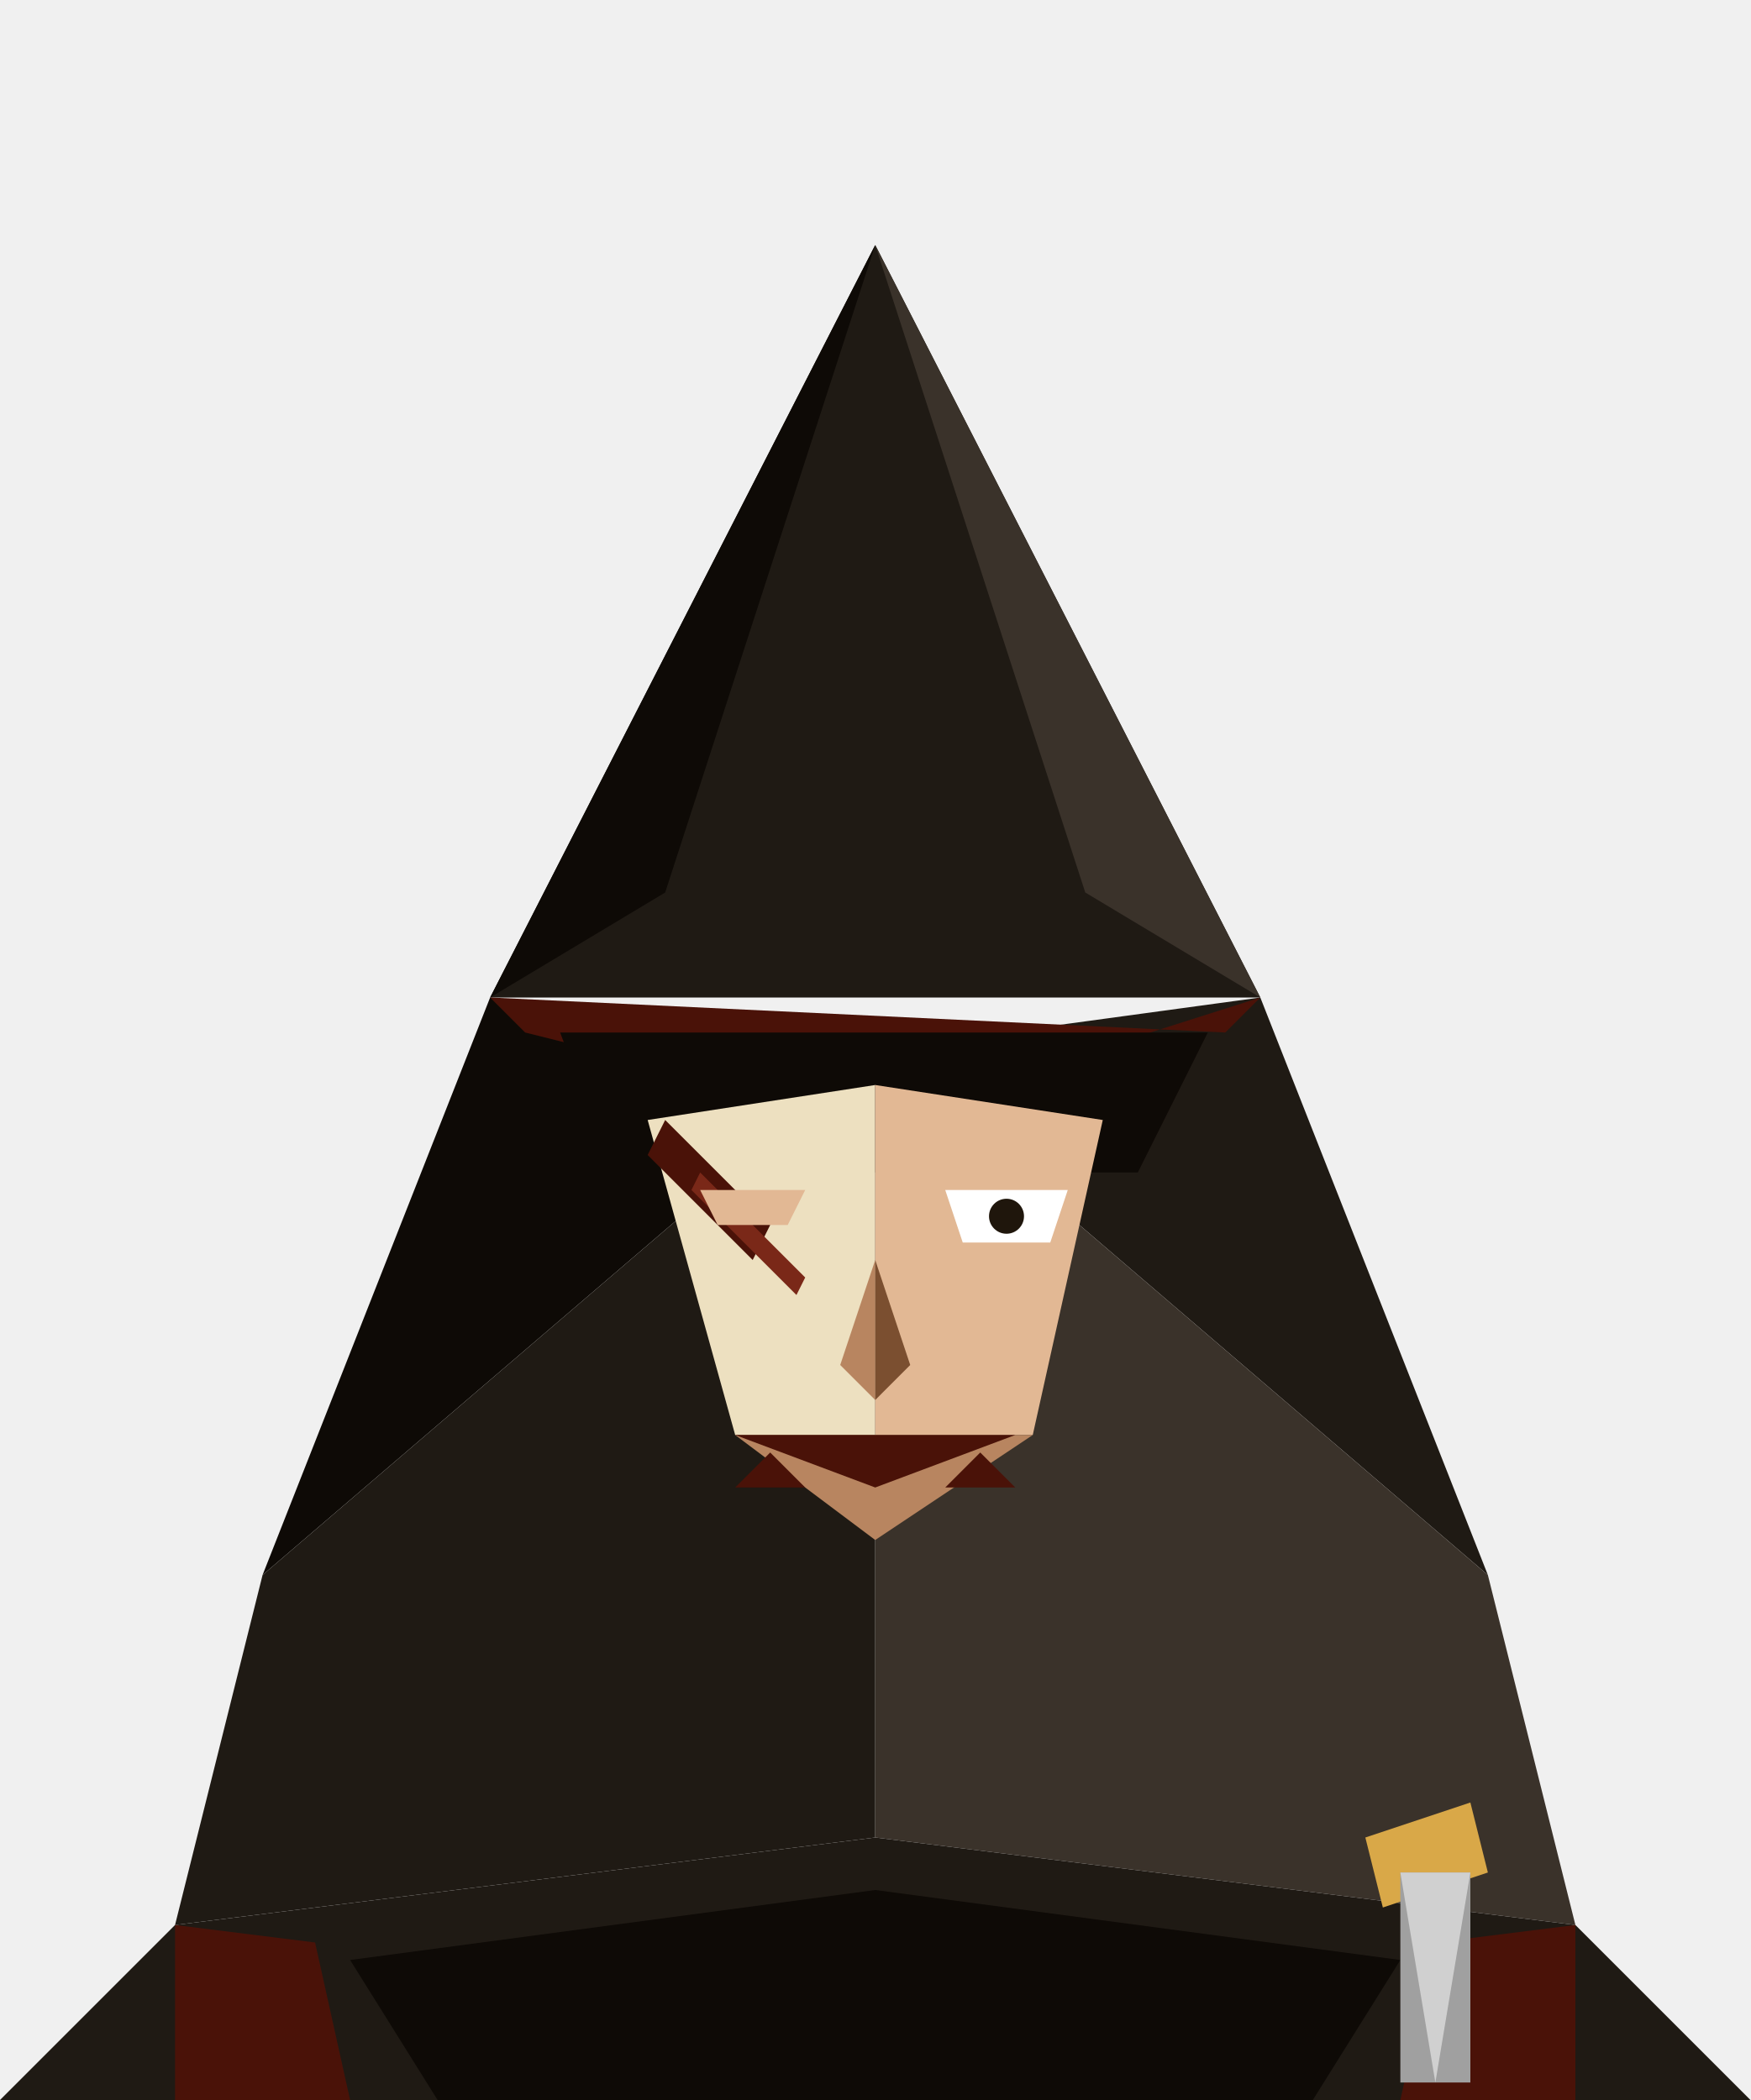
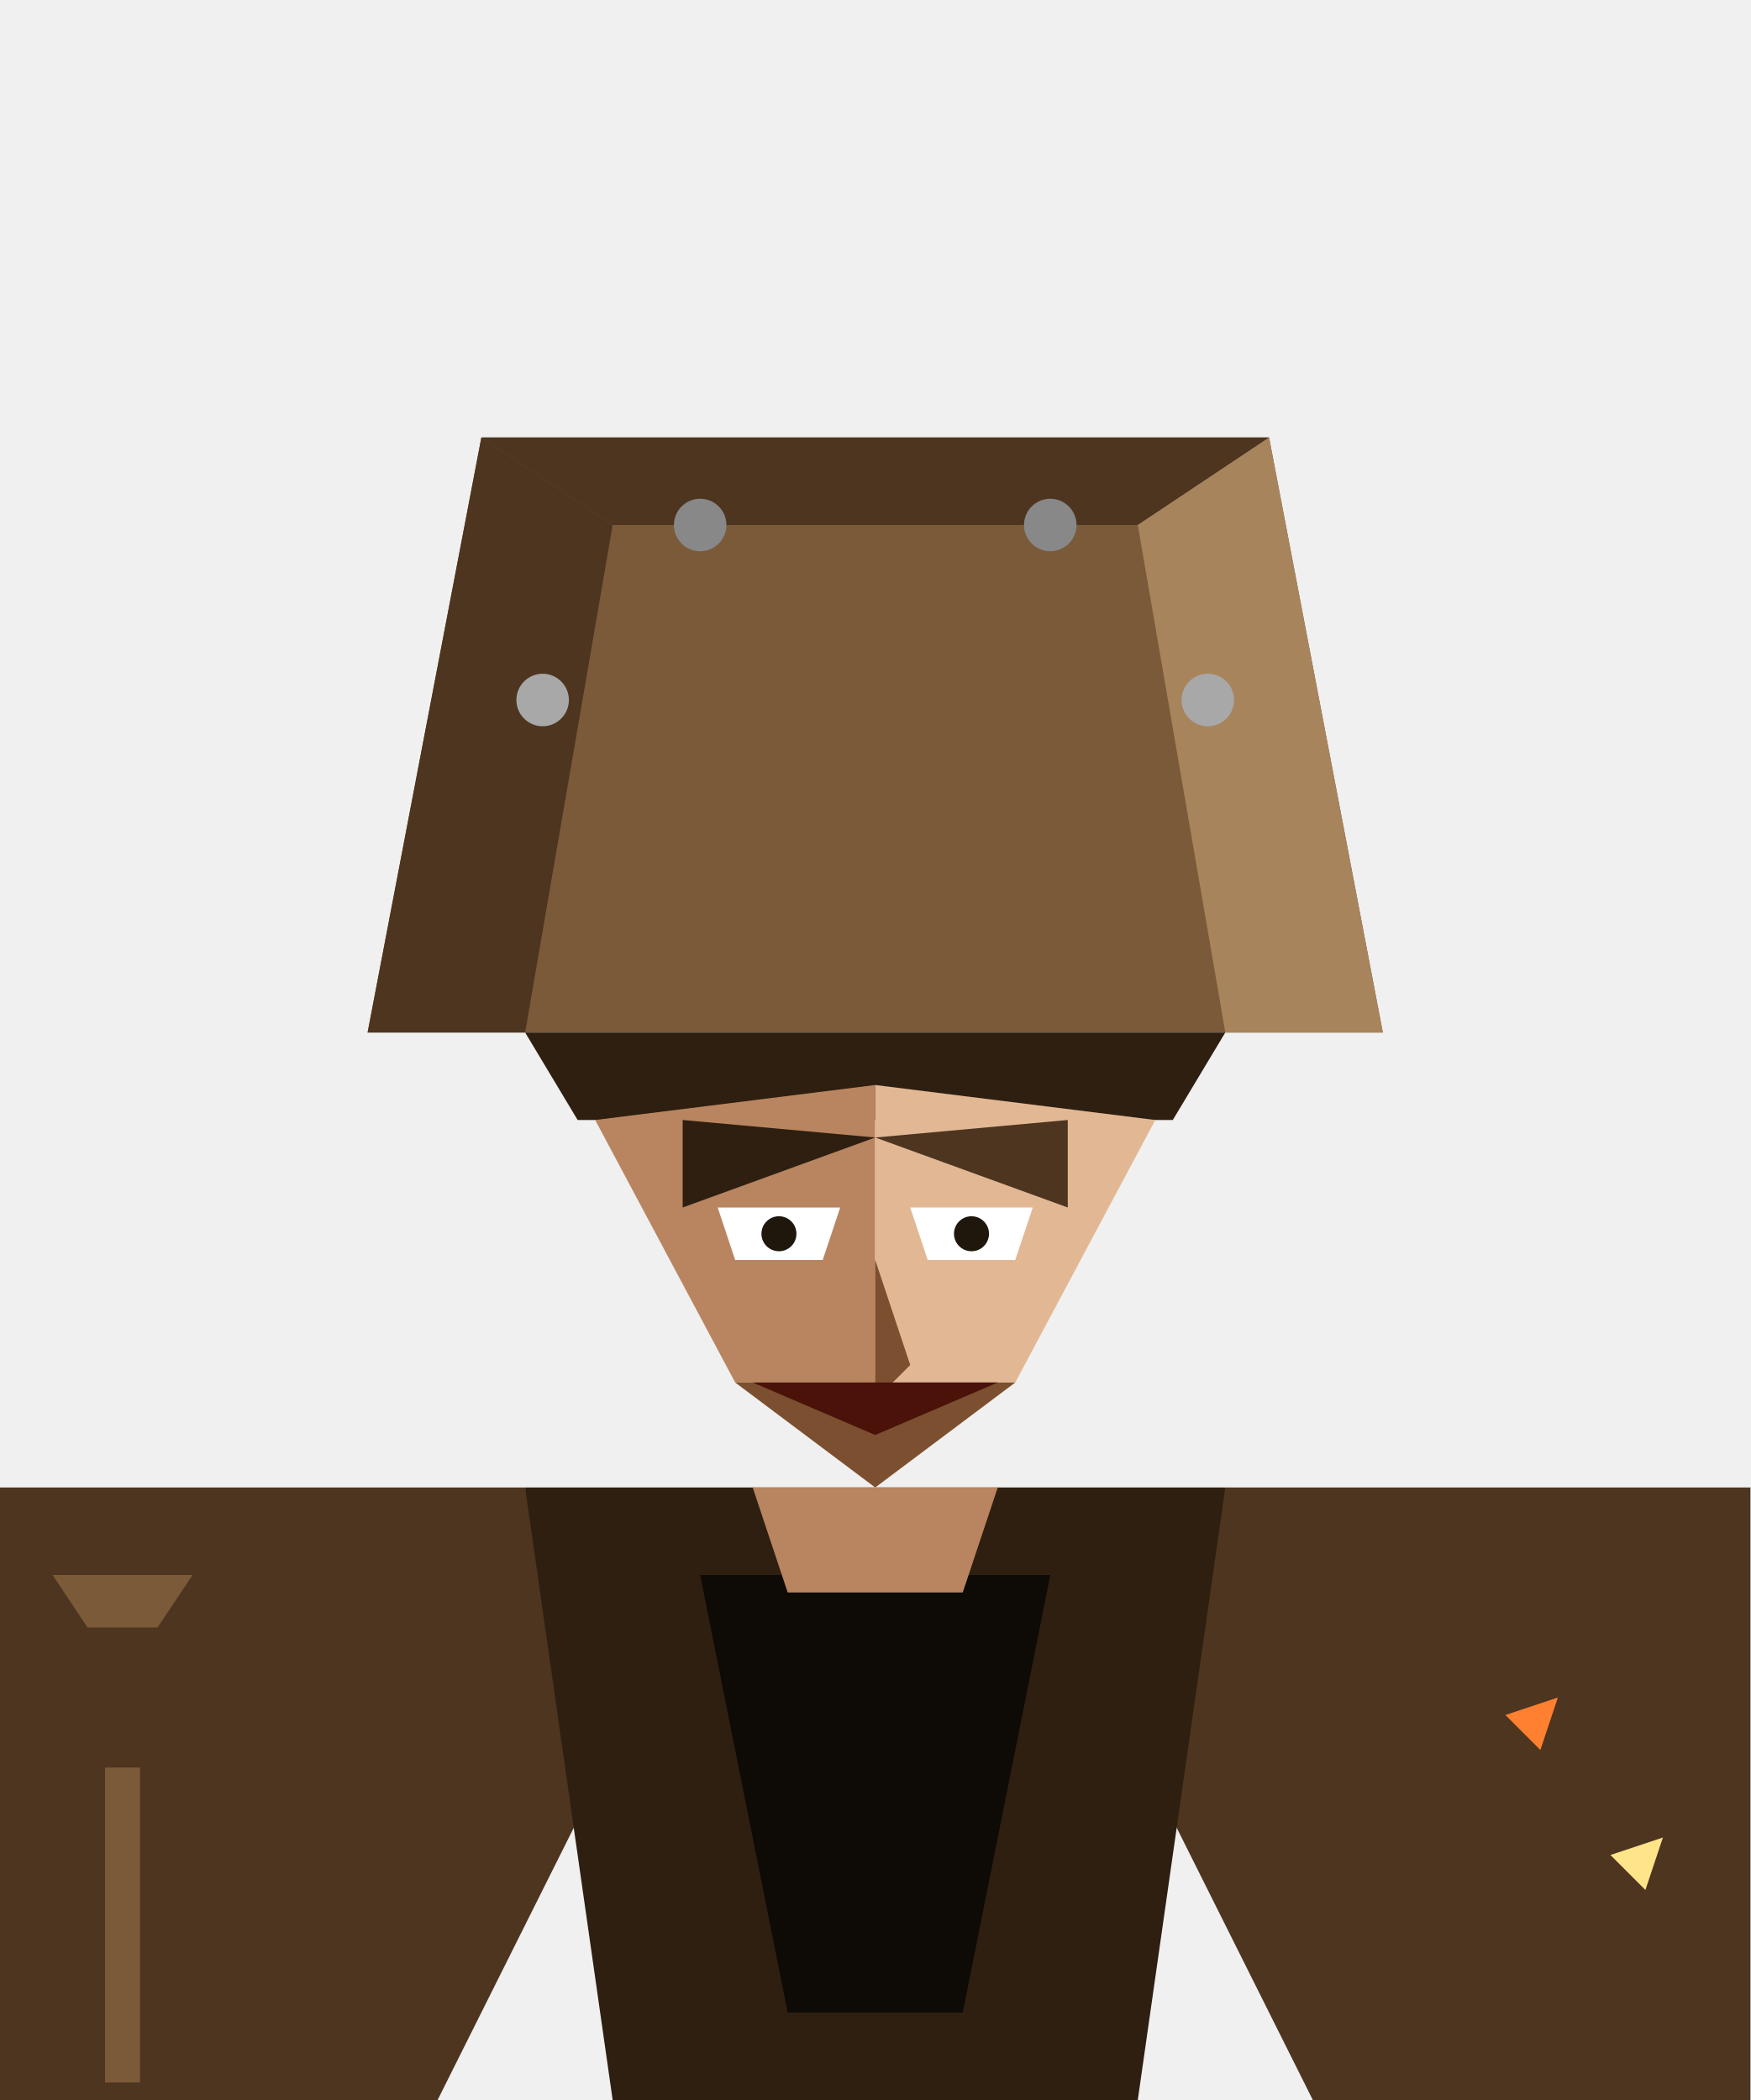
- <svg xmlns="http://www.w3.org/2000/svg" viewBox="0 0 200 240" width="140" height="168" data-asset="grudger" data-asset-name="원한의 상인" data-om-id="jsx:/https:/61b94bfd-445d-4bc1-b890-ed607e683758.claudeusercontent.com/v1/design/projects/61b94bfd-445d-4bc1-b890-ed607e683758/serve/characters.jsx:306:7:5">
-   <polygon points="100,28 56,114 144,114" fill="#1F1A14" data-om-id="jsx:/https:/61b94bfd-445d-4bc1-b890-ed607e683758.claudeusercontent.com/v1/design/projects/61b94bfd-445d-4bc1-b890-ed607e683758/serve/characters.jsx:23680:496:7" />
-   <polygon points="100,28 144,114 124,102" fill="#3A322A" data-om-id="jsx:/https:/61b94bfd-445d-4bc1-b890-ed607e683758.claudeusercontent.com/v1/design/projects/61b94bfd-445d-4bc1-b890-ed607e683758/serve/characters.jsx:23746:497:7" />
-   <polygon points="100,28 56,114 76,102" fill="#0E0A06" data-om-id="jsx:/https:/61b94bfd-445d-4bc1-b890-ed607e683758.claudeusercontent.com/v1/design/projects/61b94bfd-445d-4bc1-b890-ed607e683758/serve/characters.jsx:23813:498:7" />
-   <polygon points="56,114 100,120 30,180" fill="#0E0A06" data-om-id="jsx:/https:/61b94bfd-445d-4bc1-b890-ed607e683758.claudeusercontent.com/v1/design/projects/61b94bfd-445d-4bc1-b890-ed607e683758/serve/characters.jsx:23906:500:7" />
-   <polygon points="144,114 100,120 170,180" fill="#1F1A14" data-om-id="jsx:/https:/61b94bfd-445d-4bc1-b890-ed607e683758.claudeusercontent.com/v1/design/projects/61b94bfd-445d-4bc1-b890-ed607e683758/serve/characters.jsx:23974:501:7" />
-   <polygon points="30,180 100,120 100,210 20,220" fill="#1F1A14" data-om-id="jsx:/https:/61b94bfd-445d-4bc1-b890-ed607e683758.claudeusercontent.com/v1/design/projects/61b94bfd-445d-4bc1-b890-ed607e683758/serve/characters.jsx:24042:502:7" />
-   <polygon points="170,180 100,120 100,210 180,220" fill="#3A322A" data-om-id="jsx:/https:/61b94bfd-445d-4bc1-b890-ed607e683758.claudeusercontent.com/v1/design/projects/61b94bfd-445d-4bc1-b890-ed607e683758/serve/characters.jsx:24116:503:7" />
-   <polygon points="56,114 60,118 100,128 144,114 140,118" fill="#4A1208" data-om-id="jsx:/https:/61b94bfd-445d-4bc1-b890-ed607e683758.claudeusercontent.com/v1/design/projects/61b94bfd-445d-4bc1-b890-ed607e683758/serve/characters.jsx:24222:505:7" />
-   <polygon points="64,118 100,118 138,118 130,134 70,134" fill="#0E0A06" data-om-id="jsx:/https:/61b94bfd-445d-4bc1-b890-ed607e683758.claudeusercontent.com/v1/design/projects/61b94bfd-445d-4bc1-b890-ed607e683758/serve/characters.jsx:24335:507:7" />
-   <polygon points="74,128 100,124 100,164 84,164" fill="#EDE0C0" data-om-id="jsx:/https:/61b94bfd-445d-4bc1-b890-ed607e683758.claudeusercontent.com/v1/design/projects/61b94bfd-445d-4bc1-b890-ed607e683758/serve/characters.jsx:24452:509:7" />
-   <polygon points="100,124 126,128 118,164 100,164" fill="#E2B894" data-om-id="jsx:/https:/61b94bfd-445d-4bc1-b890-ed607e683758.claudeusercontent.com/v1/design/projects/61b94bfd-445d-4bc1-b890-ed607e683758/serve/characters.jsx:24524:510:7" />
-   <polygon points="84,164 118,164 100,176" fill="#B88560" data-om-id="jsx:/https:/61b94bfd-445d-4bc1-b890-ed607e683758.claudeusercontent.com/v1/design/projects/61b94bfd-445d-4bc1-b890-ed607e683758/serve/characters.jsx:24600:511:7" />
-   <polygon points="76,128 88,140 86,144 74,132" fill="#4A1208" data-om-id="jsx:/https:/61b94bfd-445d-4bc1-b890-ed607e683758.claudeusercontent.com/v1/design/projects/61b94bfd-445d-4bc1-b890-ed607e683758/serve/characters.jsx:24711:513:7" />
-   <polygon points="80,134 92,146 91,148 79,136" fill="#7A2818" data-om-id="jsx:/https:/61b94bfd-445d-4bc1-b890-ed607e683758.claudeusercontent.com/v1/design/projects/61b94bfd-445d-4bc1-b890-ed607e683758/serve/characters.jsx:24782:514:7" />
-   <polygon points="80,136 92,136 90,140 82,140" fill="#E2B894" data-om-id="jsx:/https:/61b94bfd-445d-4bc1-b890-ed607e683758.claudeusercontent.com/v1/design/projects/61b94bfd-445d-4bc1-b890-ed607e683758/serve/characters.jsx:24898:516:7" />
-   <polygon points="108,136 122,136 120,142 110,142" fill="#FFFFFF" data-om-id="jsx:/https:/61b94bfd-445d-4bc1-b890-ed607e683758.claudeusercontent.com/v1/design/projects/61b94bfd-445d-4bc1-b890-ed607e683758/serve/characters.jsx:24970:517:7" />
-   <circle cx="115" cy="139" r="2" fill="#1F160C" data-om-id="jsx:/https:/61b94bfd-445d-4bc1-b890-ed607e683758.claudeusercontent.com/v1/design/projects/61b94bfd-445d-4bc1-b890-ed607e683758/serve/characters.jsx:25047:518:7" />
-   <polygon points="100,144 96,156 100,160" fill="#B88560" data-om-id="jsx:/https:/61b94bfd-445d-4bc1-b890-ed607e683758.claudeusercontent.com/v1/design/projects/61b94bfd-445d-4bc1-b890-ed607e683758/serve/characters.jsx:25121:520:7" />
-   <polygon points="100,144 104,156 100,160" fill="#7B4F30" data-om-id="jsx:/https:/61b94bfd-445d-4bc1-b890-ed607e683758.claudeusercontent.com/v1/design/projects/61b94bfd-445d-4bc1-b890-ed607e683758/serve/characters.jsx:25188:521:7" />
-   <polygon points="84,164 116,164 100,170" fill="#4A1208" data-om-id="jsx:/https:/61b94bfd-445d-4bc1-b890-ed607e683758.claudeusercontent.com/v1/design/projects/61b94bfd-445d-4bc1-b890-ed607e683758/serve/characters.jsx:25276:523:7" />
-   <polygon points="84,170 88,166 92,170" fill="#4A1208" data-om-id="jsx:/https:/61b94bfd-445d-4bc1-b890-ed607e683758.claudeusercontent.com/v1/design/projects/61b94bfd-445d-4bc1-b890-ed607e683758/serve/characters.jsx:25342:524:7" />
-   <polygon points="108,170 112,166 116,170" fill="#4A1208" data-om-id="jsx:/https:/61b94bfd-445d-4bc1-b890-ed607e683758.claudeusercontent.com/v1/design/projects/61b94bfd-445d-4bc1-b890-ed607e683758/serve/characters.jsx:25406:525:7" />
-   <polygon points="20,220 100,210 180,220 200,240 0,240" fill="#1F1A14" data-om-id="jsx:/https:/61b94bfd-445d-4bc1-b890-ed607e683758.claudeusercontent.com/v1/design/projects/61b94bfd-445d-4bc1-b890-ed607e683758/serve/characters.jsx:25515:527:7" />
-   <polygon points="40,224 100,216 160,224 150,240 50,240" fill="#0E0A06" data-om-id="jsx:/https:/61b94bfd-445d-4bc1-b890-ed607e683758.claudeusercontent.com/v1/design/projects/61b94bfd-445d-4bc1-b890-ed607e683758/serve/characters.jsx:25596:528:7" />
-   <polygon points="20,220 36,222 40,240 20,240" fill="#4A1208" data-om-id="jsx:/https:/61b94bfd-445d-4bc1-b890-ed607e683758.claudeusercontent.com/v1/design/projects/61b94bfd-445d-4bc1-b890-ed607e683758/serve/characters.jsx:25680:529:7" />
-   <polygon points="180,220 164,222 160,240 180,240" fill="#4A1208" data-om-id="jsx:/https:/61b94bfd-445d-4bc1-b890-ed607e683758.claudeusercontent.com/v1/design/projects/61b94bfd-445d-4bc1-b890-ed607e683758/serve/characters.jsx:25751:530:7" />
-   <polygon points="156,210 168,206 170,214 158,218" fill="#D9A848" data-om-id="jsx:/https:/61b94bfd-445d-4bc1-b890-ed607e683758.claudeusercontent.com/v1/design/projects/61b94bfd-445d-4bc1-b890-ed607e683758/serve/characters.jsx:25859:532:7" />
-   <polygon points="160,214 168,214 168,238 160,238" fill="#A0A0A0" data-om-id="jsx:/https:/61b94bfd-445d-4bc1-b890-ed607e683758.claudeusercontent.com/v1/design/projects/61b94bfd-445d-4bc1-b890-ed607e683758/serve/characters.jsx:25935:533:7" />
-   <polygon points="160,214 168,214 164,238" fill="#D0D0D0" data-om-id="jsx:/https:/61b94bfd-445d-4bc1-b890-ed607e683758.claudeusercontent.com/v1/design/projects/61b94bfd-445d-4bc1-b890-ed607e683758/serve/characters.jsx:26009:534:7" />
+ <svg xmlns="http://www.w3.org/2000/svg" viewBox="0 0 200 240" width="140" height="168" data-asset="avenger" data-asset-name="복수자" data-om-id="jsx:/https:/61b94bfd-445d-4bc1-b890-ed607e683758.claudeusercontent.com/v1/design/projects/61b94bfd-445d-4bc1-b890-ed607e683758/serve/characters.jsx:306:7:5">
+   <polygon points="55,50 145,50 158,118 42,118" fill="#7A5A38" data-om-id="jsx:/https:/61b94bfd-445d-4bc1-b890-ed607e683758.claudeusercontent.com/v1/design/projects/61b94bfd-445d-4bc1-b890-ed607e683758/serve/characters.jsx:12749:287:7" />
+   <polygon points="55,50 145,50 130,60 70,60" fill="#4D3520" data-om-id="jsx:/https:/61b94bfd-445d-4bc1-b890-ed607e683758.claudeusercontent.com/v1/design/projects/61b94bfd-445d-4bc1-b890-ed607e683758/serve/characters.jsx:12819:288:7" />
+   <polygon points="55,50 70,60 60,118 42,118" fill="#4D3520" data-om-id="jsx:/https:/61b94bfd-445d-4bc1-b890-ed607e683758.claudeusercontent.com/v1/design/projects/61b94bfd-445d-4bc1-b890-ed607e683758/serve/characters.jsx:12887:289:7" />
+   <polygon points="145,50 130,60 140,118 158,118" fill="#A8845C" data-om-id="jsx:/https:/61b94bfd-445d-4bc1-b890-ed607e683758.claudeusercontent.com/v1/design/projects/61b94bfd-445d-4bc1-b890-ed607e683758/serve/characters.jsx:12955:290:7" />
+   <polygon points="60,118 140,118 134,128 66,128" fill="#2E1F10" data-om-id="jsx:/https:/61b94bfd-445d-4bc1-b890-ed607e683758.claudeusercontent.com/v1/design/projects/61b94bfd-445d-4bc1-b890-ed607e683758/serve/characters.jsx:13027:291:7" />
+   <circle cx="62" cy="80" r="3" fill="#A8A8A8" data-om-id="jsx:/https:/61b94bfd-445d-4bc1-b890-ed607e683758.claudeusercontent.com/v1/design/projects/61b94bfd-445d-4bc1-b890-ed607e683758/serve/characters.jsx:13126:293:7" />
+   <circle cx="138" cy="80" r="3" fill="#A8A8A8" data-om-id="jsx:/https:/61b94bfd-445d-4bc1-b890-ed607e683758.claudeusercontent.com/v1/design/projects/61b94bfd-445d-4bc1-b890-ed607e683758/serve/characters.jsx:13180:294:7" />
+   <circle cx="80" cy="60" r="3" fill="#888888" data-om-id="jsx:/https:/61b94bfd-445d-4bc1-b890-ed607e683758.claudeusercontent.com/v1/design/projects/61b94bfd-445d-4bc1-b890-ed607e683758/serve/characters.jsx:13235:295:7" />
+   <circle cx="120" cy="60" r="3" fill="#888888" data-om-id="jsx:/https:/61b94bfd-445d-4bc1-b890-ed607e683758.claudeusercontent.com/v1/design/projects/61b94bfd-445d-4bc1-b890-ed607e683758/serve/characters.jsx:13289:296:7" />
+   <polygon points="68,128 100,124 100,158 84,158" fill="#B88560" data-om-id="jsx:/https:/61b94bfd-445d-4bc1-b890-ed607e683758.claudeusercontent.com/v1/design/projects/61b94bfd-445d-4bc1-b890-ed607e683758/serve/characters.jsx:13363:298:7" />
+   <polygon points="100,124 132,128 116,158 100,158" fill="#E2B894" data-om-id="jsx:/https:/61b94bfd-445d-4bc1-b890-ed607e683758.claudeusercontent.com/v1/design/projects/61b94bfd-445d-4bc1-b890-ed607e683758/serve/characters.jsx:13437:299:7" />
+   <polygon points="84,158 116,158 100,170" fill="#7B4F30" data-om-id="jsx:/https:/61b94bfd-445d-4bc1-b890-ed607e683758.claudeusercontent.com/v1/design/projects/61b94bfd-445d-4bc1-b890-ed607e683758/serve/characters.jsx:13513:300:7" />
+   <polygon points="78,128 100,130 78,138" fill="#2E1F10" data-om-id="jsx:/https:/61b94bfd-445d-4bc1-b890-ed607e683758.claudeusercontent.com/v1/design/projects/61b94bfd-445d-4bc1-b890-ed607e683758/serve/characters.jsx:13606:302:7" />
+   <polygon points="122,128 100,130 122,138" fill="#4D3520" data-om-id="jsx:/https:/61b94bfd-445d-4bc1-b890-ed607e683758.claudeusercontent.com/v1/design/projects/61b94bfd-445d-4bc1-b890-ed607e683758/serve/characters.jsx:13670:303:7" />
+   <polygon points="82,138 96,138 94,144 84,144" fill="#FFFFFF" data-om-id="jsx:/https:/61b94bfd-445d-4bc1-b890-ed607e683758.claudeusercontent.com/v1/design/projects/61b94bfd-445d-4bc1-b890-ed607e683758/serve/characters.jsx:13761:305:7" />
+   <polygon points="104,138 118,138 116,144 106,144" fill="#FFFFFF" data-om-id="jsx:/https:/61b94bfd-445d-4bc1-b890-ed607e683758.claudeusercontent.com/v1/design/projects/61b94bfd-445d-4bc1-b890-ed607e683758/serve/characters.jsx:13834:306:7" />
+   <circle cx="89" cy="141" r="2" fill="#1F160C" data-om-id="jsx:/https:/61b94bfd-445d-4bc1-b890-ed607e683758.claudeusercontent.com/v1/design/projects/61b94bfd-445d-4bc1-b890-ed607e683758/serve/characters.jsx:13911:307:7" />
+   <circle cx="111" cy="141" r="2" fill="#1F160C" data-om-id="jsx:/https:/61b94bfd-445d-4bc1-b890-ed607e683758.claudeusercontent.com/v1/design/projects/61b94bfd-445d-4bc1-b890-ed607e683758/serve/characters.jsx:13965:308:7" />
+   <polygon points="100,144 96,156 100,160" fill="#B88560" data-om-id="jsx:/https:/61b94bfd-445d-4bc1-b890-ed607e683758.claudeusercontent.com/v1/design/projects/61b94bfd-445d-4bc1-b890-ed607e683758/serve/characters.jsx:14039:310:7" />
+   <polygon points="100,144 104,156 100,160" fill="#7B4F30" data-om-id="jsx:/https:/61b94bfd-445d-4bc1-b890-ed607e683758.claudeusercontent.com/v1/design/projects/61b94bfd-445d-4bc1-b890-ed607e683758/serve/characters.jsx:14106:311:7" />
+   <polygon points="86,158 114,158 100,164" fill="#4A1208" data-om-id="jsx:/https:/61b94bfd-445d-4bc1-b890-ed607e683758.claudeusercontent.com/v1/design/projects/61b94bfd-445d-4bc1-b890-ed607e683758/serve/characters.jsx:14200:313:7" />
+   <polygon points="0,170 60,170 70,200 50,240 0,240" fill="#4D3520" data-om-id="jsx:/https:/61b94bfd-445d-4bc1-b890-ed607e683758.claudeusercontent.com/v1/design/projects/61b94bfd-445d-4bc1-b890-ed607e683758/serve/characters.jsx:14294:315:7" />
+   <polygon points="200,170 140,170 130,200 150,240 200,240" fill="#4D3520" data-om-id="jsx:/https:/61b94bfd-445d-4bc1-b890-ed607e683758.claudeusercontent.com/v1/design/projects/61b94bfd-445d-4bc1-b890-ed607e683758/serve/characters.jsx:14369:316:7" />
+   <polygon points="60,170 140,170 130,240 70,240" fill="#2E1F10" data-om-id="jsx:/https:/61b94bfd-445d-4bc1-b890-ed607e683758.claudeusercontent.com/v1/design/projects/61b94bfd-445d-4bc1-b890-ed607e683758/serve/characters.jsx:14451:317:7" />
+   <polygon points="80,180 120,180 110,230 90,230" fill="#0E0A06" data-om-id="jsx:/https:/61b94bfd-445d-4bc1-b890-ed607e683758.claudeusercontent.com/v1/design/projects/61b94bfd-445d-4bc1-b890-ed607e683758/serve/characters.jsx:14523:318:7" />
+   <polygon points="86,170 114,170 110,182 90,182" fill="#B88560" data-om-id="jsx:/https:/61b94bfd-445d-4bc1-b890-ed607e683758.claudeusercontent.com/v1/design/projects/61b94bfd-445d-4bc1-b890-ed607e683758/serve/characters.jsx:14618:320:7" />
+   <polygon points="6,180 22,180 22,202 6,202" fill="#4D3520" data-om-id="jsx:/https:/61b94bfd-445d-4bc1-b890-ed607e683758.claudeusercontent.com/v1/design/projects/61b94bfd-445d-4bc1-b890-ed607e683758/serve/characters.jsx:14713:322:7" />
+   <polygon points="6,180 22,180 18,186 10,186" fill="#7A5A38" data-om-id="jsx:/https:/61b94bfd-445d-4bc1-b890-ed607e683758.claudeusercontent.com/v1/design/projects/61b94bfd-445d-4bc1-b890-ed607e683758/serve/characters.jsx:14781:323:7" />
+   <polygon points="12,202 16,202 16,238 12,238" fill="#7A5A38" data-om-id="jsx:/https:/61b94bfd-445d-4bc1-b890-ed607e683758.claudeusercontent.com/v1/design/projects/61b94bfd-445d-4bc1-b890-ed607e683758/serve/characters.jsx:14850:324:7" />
+   <polygon points="172,196 178,194 176,200" fill="#FF8030" data-om-id="jsx:/https:/61b94bfd-445d-4bc1-b890-ed607e683758.claudeusercontent.com/v1/design/projects/61b94bfd-445d-4bc1-b890-ed607e683758/serve/characters.jsx:14941:326:7" />
+   <polygon points="184,212 190,210 188,216" fill="#FFE48A" data-om-id="jsx:/https:/61b94bfd-445d-4bc1-b890-ed607e683758.claudeusercontent.com/v1/design/projects/61b94bfd-445d-4bc1-b890-ed607e683758/serve/characters.jsx:15007:327:7" />
</svg>
